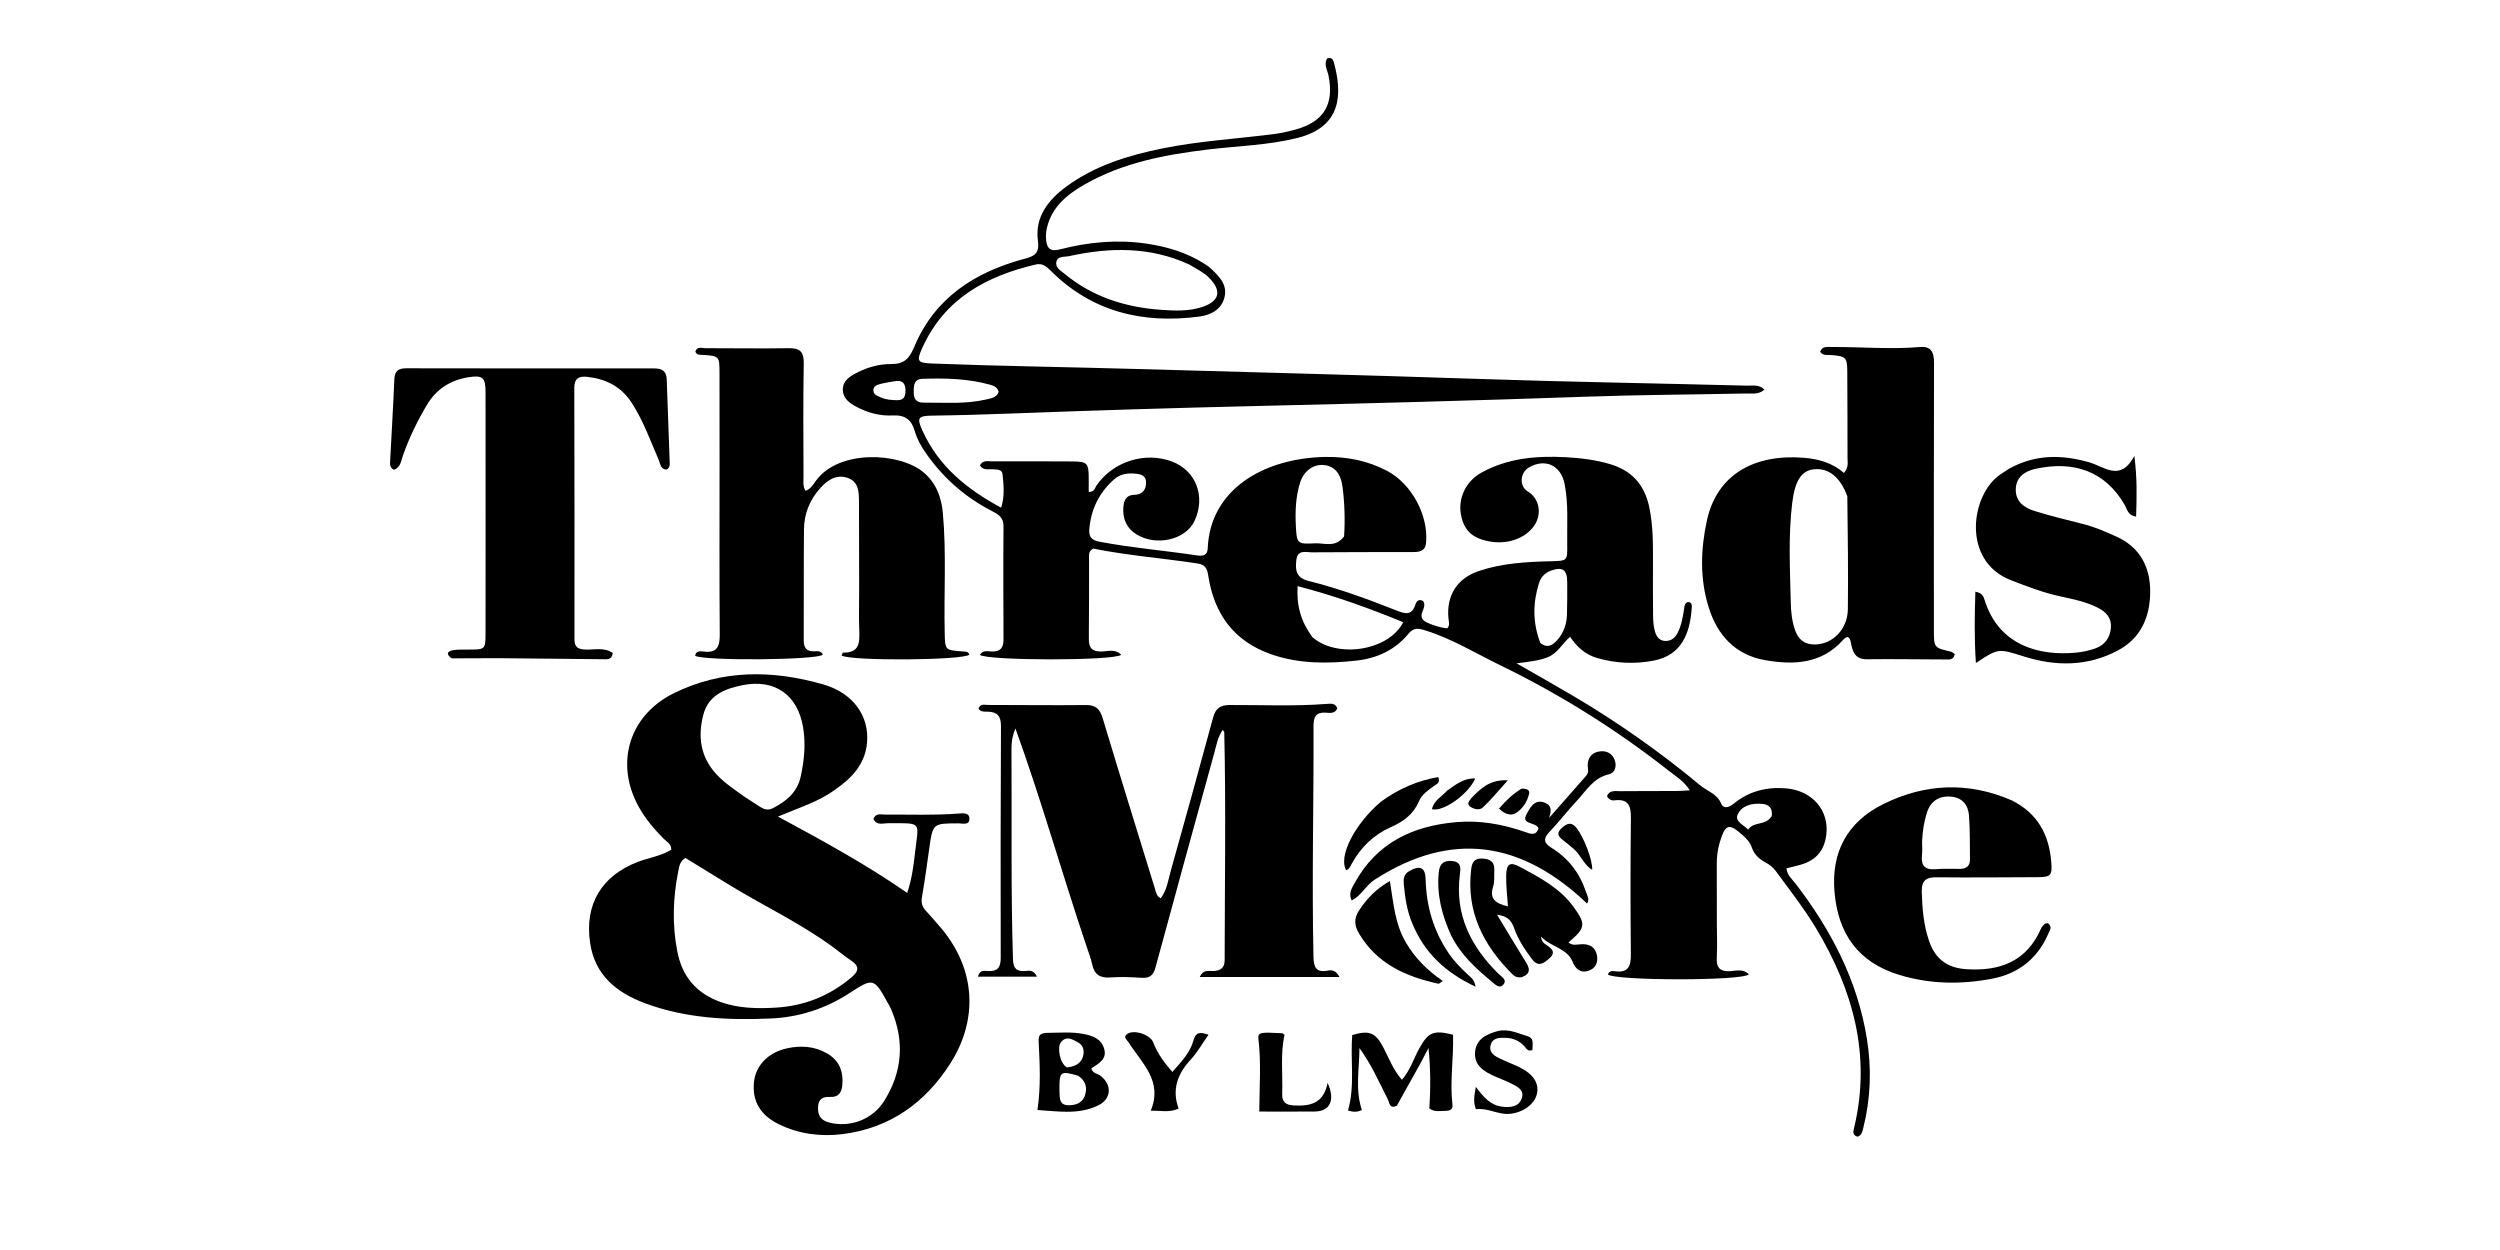
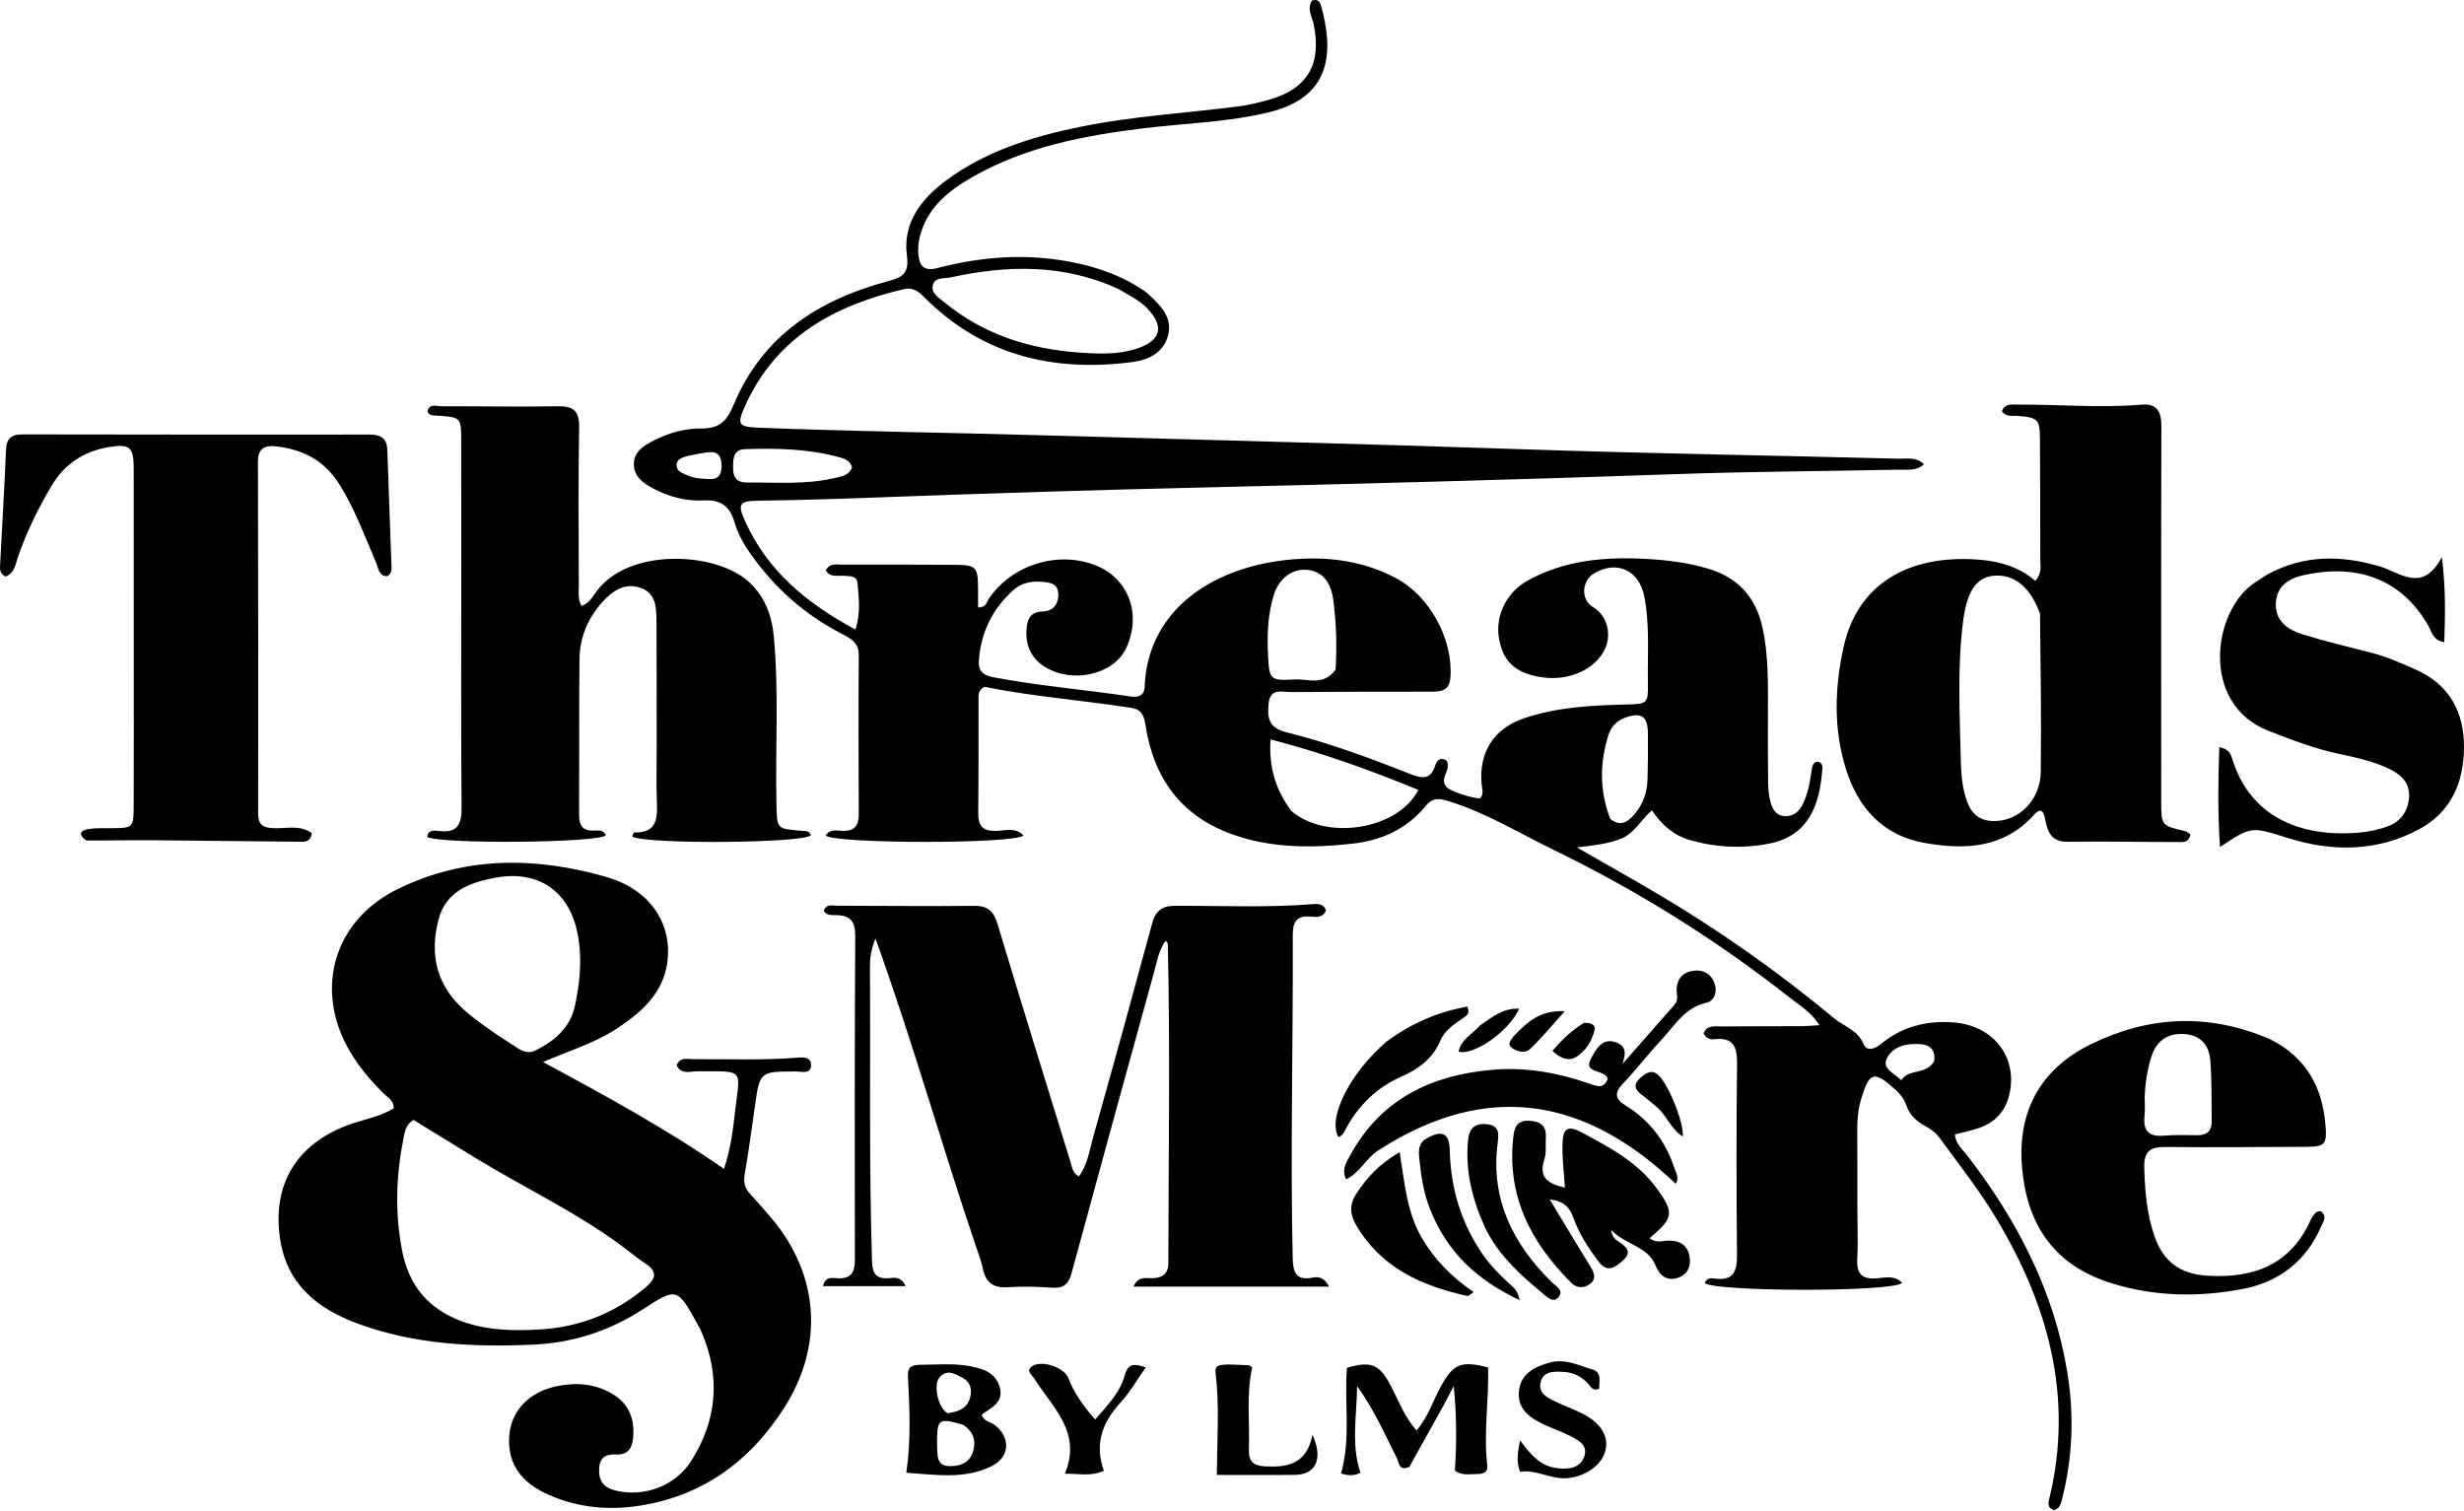
- <svg xmlns="http://www.w3.org/2000/svg" version="1.1" id="Layer_1" x="0px" y="0px" width="100%" viewBox="0 0 1024 512" enable-background="new 0 0 1024 512" xml:space="preserve">
+ <svg xmlns="http://www.w3.org/2000/svg" version="1.1" id="Layer_1" x="0px" y="0px" enable-background="new 0 0 1024 512" xml:space="preserve" viewBox="159.76 23.75 720.96 441.84">
  <path fill="#000000" opacity="1" stroke="none" d=" M703.223,377.999   C703.232,382.998 703.453,387.51 703.19,391.994   C702.937,396.289 704.387,398.127 708.883,397.772   C711.305,397.582 714.155,396.767 716.348,399.112   C713.276,401.84 661.734,401.715 658.588,399.17   C659.052,397.697 660.357,397.656 661.449,397.812   C667.153,398.628 668.044,395.521 668,390.724   C667.829,372.228 667.79,353.727 668.017,335.232   C668.08,330.169 667.113,327.099 661.266,327.827   C660.124,327.969 658.973,327.484 658.208,326.111   C659.229,323.503 661.639,324.092 663.616,324.069   C671.281,323.979 678.947,324.033 686.613,323.998   C688.238,323.99 689.863,323.83 692.143,323.704   C689.718,319.894 686.386,317.966 683.512,315.703   C662.096,298.841 639.001,284.406 614.593,272.538   C604.538,267.649 594.812,261.667 583.977,258.267   C581.221,257.402 579.121,256.847 576.934,259.532   C571.498,266.207 564.091,269.615 555.731,270.56   C543.923,271.894 532.107,271.987 520.658,267.989   C505.41,262.664 497.327,251.49 494.922,235.904   C494.49,233.103 493.818,231.311 490.666,230.827   C476.214,228.61 461.614,227.514 447.788,224.69   C445.944,225.742 446.08,226.994 446.077,228.125   C446.044,239.29 446.123,250.456 445.989,261.62   C445.943,265.462 447.373,266.971 451.298,266.857   C453.883,266.781 456.906,265.701 459.239,268.213   C456.104,270.728 404.425,270.647 401.363,268.238   C402.555,266.192 404.594,266.805 406.285,266.854   C409.76,266.954 411.046,265.298 411.034,262.006   C410.978,246.508 410.906,231.009 411.036,215.512   C411.067,211.922 408.916,210.66 406.295,209.315   C395.263,203.653 386.246,195.678 379.16,185.493   C377.236,182.727 375.607,179.791 374.689,176.597   C373.347,171.926 370.749,169.906 365.691,170.173   C360.506,170.447 355.453,169.108 350.786,166.622   C347.872,165.069 345.232,163.166 345.227,159.551   C345.222,155.846 348.146,154.13 350.999,152.66   C355.357,150.415 360.172,149.076 364.929,149.116   C370.354,149.161 372.458,146.906 374.469,142.084   C382.852,121.98 399.329,111.438 419.567,106.026   C423.945,104.855 425.808,103.728 425.116,98.45   C423.861,88.877 429.404,81.87 436.628,76.525   C448.388,67.825 462.073,63.648 476.242,60.776   C491.291,57.726 506.609,56.865 521.793,54.919   C524.913,54.519 528.021,53.809 531.049,52.943   C542.365,49.707 546.5,42.582 544.162,30.976   C543.699,28.678 542.065,26.325 543.661,23.91   C545.338,23.35 546.017,24.33 546.337,25.503   C549.784,38.126 549.923,51.946 531.232,56.553   C519.188,59.522 506.838,59.77 494.626,61.254   C477.023,63.393 459.713,66.664 444.083,75.662   C437.013,79.731 430.852,84.767 428.838,93.254   C428.461,94.843 428.339,96.562 428.477,98.189   C428.762,101.564 430.107,103.2 434.059,102.173   C445.76,99.133 457.647,98.016 469.708,99.808   C478.034,101.046 485.955,103.405 493.136,107.913   C494.121,108.531 495.11,109.185 495.953,109.977   C499.28,113.104 502.724,116.444 501.622,121.493   C500.473,126.756 496.016,129.026 491.272,129.656   C468.113,132.729 447.27,127.794 430.296,110.805   C428.473,108.981 426.829,107.737 424.262,108.338   C403.923,113.102 386.877,122.356 377.789,142.46   C375.306,147.952 375.744,148.653 381.772,148.89   C409.406,149.975 437.061,150.319 464.701,151.114   C511.486,152.46 558.28,153.601 605.055,155.188   C641.852,156.436 678.654,157.001 715.452,157.96   C717.829,158.022 720.462,157.336 722.715,159.582   C720.368,161.693 717.611,161.121 715.084,161.174   C693.43,161.626 671.764,161.708 650.122,162.472   C604.838,164.07 559.546,165.259 514.248,166.314   C481.277,167.082 448.31,168.089 415.354,169.337   C404.197,169.759 393.046,170.093 381.885,170.24   C375.884,170.319 375.419,171.149 377.986,176.719   C384.566,190.993 395.92,200.325 410.064,207.955   C411.632,203.064 411.053,198.645 410.65,194.308   C410.444,192.099 408.334,192.367 406.688,192.219   C404.83,192.052 402.633,192.834 401.381,190.611   C402.584,188.365 404.619,188.968 406.337,188.963   C417.169,188.927 428.002,188.95 438.834,189.007   C445.463,189.041 445.914,189.535 445.939,196.109   C445.946,197.89 445.94,199.671 445.94,201.487   C448.357,201.52 448.452,199.852 449.129,198.863   C455.846,189.046 469.05,184.852 480.118,189.069   C489.945,192.814 493.95,203.501 489.248,213.431   C485.636,221.056 473.772,223.866 465.636,218.958   C461.527,216.479 459.82,212.654 460.112,207.961   C460.29,205.106 461.119,202.752 464.747,202.672   C468.058,202.598 469.587,200.307 469.416,197.35   C469.241,194.31 466.571,194.085 464.17,193.945   C461.232,193.773 458.488,194.404 456.262,196.399   C450.152,201.873 446.796,208.724 446.175,216.923   C445.941,220.011 447.316,221.316 450.359,221.893   C463.629,224.408 477.09,225.508 490.425,227.515   C492.718,227.86 494.569,227.433 494.672,224.718   C495.597,200.453 517.625,187.686 542.643,187.168   C551.514,186.984 560.226,188.657 568.232,192.914   C578.198,198.213 585.061,210.973 584.129,222.129   C583.809,225.96 581.304,226.117 578.499,226.122   C564.833,226.147 551.168,226.117 537.503,226.233   C534.942,226.255 531.435,224.953 530.966,229.462   C530.54,233.554 530.821,236.673 536.045,237.972   C548.334,241.027 560.245,245.41 572.018,250.061   C575.663,251.501 578.296,252.177 579.757,247.603   C580.105,246.515 580.862,245.425 582.366,245.933   C583.317,246.254 583.428,247.115 583.39,247.983   C583.299,250.012 581.101,251.923 583.075,254.071   C584.107,255.194 589.75,257.147 592.764,257.371   C594.048,256.106 593.404,254.592 593.273,253.147   C592.43,243.848 596.856,236.897 605.699,233.9   C615.289,230.649 625.277,230.128 635.283,229.881   C641.936,229.716 642.034,229.77 641.93,223.152   C641.8,214.836 642.498,206.482 640.862,198.225   C639.354,190.619 632.962,187.617 626.302,191.434   C622.496,193.615 622.232,199.228 625.835,201.348   C630.314,203.983 631.647,210.06 628.773,214.746   C625.29,220.423 617.55,223.263 609.768,221.718   C602.911,220.357 599.601,217.173 598.406,210.791   C597.151,204.092 600.401,197.106 606.845,193.557   C617.578,187.644 629.327,186.634 641.255,187.266   C647.392,187.592 653.513,188.337 659.481,190.105   C668.343,192.73 673.544,198.512 675.486,207.486   C677.231,215.547 677.064,223.703 677.053,231.863   C677.043,238.696 677.015,245.529 677.098,252.361   C677.122,254.342 677.28,256.377 677.775,258.283   C678.328,260.413 679.406,262.439 682.044,262.537   C684.473,262.627 686.144,261.247 687.183,259.179   C688.773,256.012 689.342,252.551 689.843,249.081   C689.986,248.096 690.13,247.078 691.26,246.608   C692.624,246.515 693.04,247.558 692.979,248.518   C692.268,259.621 688.749,268.353 677.397,270.576   C669.654,272.092 661.789,271.732 654.14,269.511   C649.488,268.161 645.987,265.129 643.102,260.832   C639.854,263.622 638.02,267.596 633.96,269.188   C630.245,270.645 626.344,271.057 621.163,271.693   C629.558,276.514 636.889,280.635 644.134,284.903   C662.545,295.75 679.964,308.012 696.403,321.676   C699.331,324.11 703.313,325.077 705.027,329.228   C705.926,331.405 708.232,330.751 710.083,329.225   C716.318,324.085 723.579,322.249 731.557,322.91   C742.309,323.8 749.354,331.961 748.042,342.034   C747.171,348.72 743.516,352.729 736.779,354.396   C735.179,354.791 733.583,355.203 731.754,355.665   C731.993,358.547 734.08,360.131 735.536,362.029   C750.043,380.94 760.809,401.563 764.667,425.369   C766.664,437.684 766.246,449.902 763.199,462.012   C762.84,463.436 762.61,464.992 760.852,465.59   C758.437,464.877 759.186,463.081 759.546,461.547   C766.447,432.144 759,405.502 743.922,380.34   C738.945,372.036 732.955,364.435 727.248,356.64   C726.129,355.112 724.672,354.067 723.037,353.194   C720.45,351.813 718.464,349.881 717.498,347.032   C716.836,345.081 715.546,343.643 714.013,342.273   C708.109,337 706.725,337.37 704.385,345.12   C703.512,348.012 703.176,350.978 703.192,354.003   C703.232,361.835 703.216,369.667 703.223,377.999  M487.109,108.344   C471.132,100.965 454.614,101.254 437.875,104.915   C436.02,105.321 433.345,104.79 432.723,107.12   C432.071,109.566 434.466,110.848 436.076,112.178   C447.528,121.636 460.99,125.875 475.556,126.903   C481.165,127.299 486.862,127.559 492.363,125.763   C499.593,123.403 500.575,119.116 495.172,113.699   C493.022,111.543 490.294,110.268 487.109,108.344  M537.537,260.956   C547.559,269.757 568.737,266.688 574.755,254.858   C560.793,249.111 546.724,244.026 531.508,240.086   C531.009,248.083 532.842,254.553 537.537,260.956  M550.539,219.698   C550.974,212.884 550.772,206.094 549.884,199.318   C549.17,193.864 546.545,190.827 542.096,190.468   C537.888,190.128 534.02,192.936 532.531,197.654   C530.709,203.426 530.48,209.43 530.778,215.389   C531.144,222.684 531.355,222.923 538.624,222.547   C542.529,222.346 547,224.489 550.539,219.698  M630.914,263.344   C633.944,265.832 636.218,264.123 638.142,261.833   C640.567,258.948 641.73,255.475 641.823,251.714   C641.933,247.228 641.99,242.738 641.93,238.252   C641.865,233.304 639.992,232.066 635.368,233.696   C632.822,234.593 631.131,236.386 630.357,238.881   C627.889,246.837 627.674,254.821 630.914,263.344  M374.266,160.42   C374.176,163.162 375.137,164.935 378.229,164.917   C386.713,164.867 395.238,165.597 403.625,163.69   C405.808,163.193 408.253,162.929 409.067,160.459   C408.43,158.448 406.904,157.964 405.506,157.575   C396.408,155.043 387.092,154.847 377.737,155.168   C374.838,155.267 374.172,157.134 374.266,160.42  M725.709,334.238   C726.126,331.141 724.672,329.457 721.66,329.247   C717.653,328.966 713.566,329.817 711.794,333.524   C710.406,336.428 713.986,337.727 716.062,339.808   C718.369,336.268 723.191,338.395 725.709,334.238  M360.984,157.157   C359.371,157.605 357.526,158.06 357.758,160.174   C357.938,161.819 359.655,162.257 361.003,162.859   C363.008,163.753 365.139,163.836 367.278,163.925   C370.141,164.044 370.929,162.449 370.89,159.888   C370.85,157.269 369.861,155.759 367.069,156.069   C365.282,156.268 363.515,156.65 360.984,157.157  z" />
  <path fill="#000000" opacity="1" stroke="none" d=" M342.232,323.308   C335.347,328.419 327.467,330.728 318.651,334.469   C337.217,344.505 354.646,353.971 371.593,365.747   C373.576,359.794 374.216,354.416 374.825,349.057   C376.266,336.36 377.997,337.197 363.794,337.183   C361.713,337.181 359.074,338.272 357.742,335.427   C358.769,332.917 360.863,333.655 362.539,333.647   C372.529,333.597 382.522,334.006 392.508,333.243   C394.348,333.102 397.212,332.675 397.075,335.561   C396.953,338.119 394.259,337.242 392.585,337.246   C382.03,337.265 382.058,337.239 380.601,347.7   C379.683,354.29 378.769,360.884 377.634,367.438   C377.252,369.645 377.674,371.327 379.116,372.926   C381.347,375.399 383.583,377.871 385.715,380.43   C399.479,396.948 400.824,417.394 389.288,435.528   C378.98,451.731 364.521,462.015 345.357,464.504   C336.431,465.663 327.398,464.576 319.044,460.505   C311.474,456.816 308.068,451.103 308.818,443.345   C309.483,436.474 314.612,431.025 322.515,429.359   C328.174,428.166 333.783,428.507 338.953,431.586   C343.824,434.487 345.48,438.932 345.027,444.325   C344.78,447.276 343.601,449.49 340.087,449.302   C337.217,449.149 335.266,449.972 335.075,453.343   C334.873,456.911 336.254,458.957 339.785,459.836   C348.042,461.893 357.237,458.688 362.04,451.128   C369.607,439.217 370.636,426.555 365.037,413.484   C364.71,412.721 364.301,411.99 363.899,411.261   C357.882,400.356 357.795,400.411 347.683,406.946   C337.975,413.218 327.263,416.662 315.707,417.171   C298.302,417.939 281.043,417.134 264.471,411.03   C252.707,406.698 243.728,399.588 241.718,386.291   C239.321,370.436 246.446,358.582 261.474,352.956   C265.953,351.279 270.807,350.587 274.949,348.04   C275.042,345.647 273.141,344.828 271.916,343.605   C266.683,338.379 262.122,332.683 259.382,325.733   C252.887,309.26 259.329,292.264 275.791,284.053   C295.6,274.172 316.436,274.376 337.137,280.315   C349.661,283.908 356.107,293.455 355.137,304.254   C354.376,312.723 349.228,318.491 342.232,323.308  M295.167,410.44   C302.541,413.049 310.194,413.182 317.848,412.72   C329.486,412.017 339.802,407.922 348.765,400.327   C351.906,397.666 352.025,395.723 348.579,393.423   C346.094,391.764 343.79,389.838 341.381,388.064   C327.943,378.167 312.813,371.088 298.644,362.409   C292.598,358.705 286.559,354.991 280.724,351.409   C278.278,353.023 278.168,355.144 277.788,357.034   C275.603,367.898 275.306,378.825 277.424,389.719   C279.34,399.567 284.763,406.674 295.167,410.44  M305.061,326.424   C307.15,327.78 309.232,329.147 311.333,330.487   C312.948,331.517 314.605,332.02 316.491,331.071   C322.05,328.274 326.553,324.502 327.958,318.113   C329.426,311.437 330.089,304.745 328.937,297.865   C326.73,284.682 317.451,278.022 304.266,280.628   C296.972,282.07 290.213,284.651 288.091,292.727   C285.727,301.727 286.903,310.189 293.597,317.31   C296.814,320.731 300.687,323.31 305.061,326.424  z" />
  <path fill="#000000" opacity="1" stroke="none" d=" M445.125,387.828   C435.133,358.294 426.835,328.616 415.917,298.337   C414.493,301.907 414.286,304.388 414.303,306.903   C414.488,335.558 414.017,364.216 414.909,392.868   C415.024,396.57 416.29,398.024 419.954,397.72   C421.477,397.594 423.369,397.099 424.748,400.055   C416.462,400.055 408.625,400.055 400.569,400.055   C401.266,397.102 403.27,397.668 404.721,397.747   C408.671,397.96 409.903,396.178 409.895,392.371   C409.826,360.71 409.834,329.05 409.996,297.39   C410.018,293.295 408.487,291.613 404.583,291.498   C403.333,291.461 401.864,291.755 400.791,290.309   C401.428,288.083 403.357,288.751 404.812,288.751   C418.142,288.748 431.474,288.942 444.802,288.784   C448.957,288.734 450.557,290.51 451.689,294.278   C458.683,317.556 465.909,340.765 473.066,363.995   C473.494,365.384 473.612,366.966 475.439,367.935   C478.009,364.535 478.514,360.354 479.603,356.489   C485.473,335.654 491.223,314.785 496.887,293.893   C497.876,290.246 499.755,288.788 503.59,288.773   C516.914,288.72 530.25,289.359 543.565,288.309   C545.147,288.184 546.967,287.971 547.755,290.115   C546.837,292.38 544.784,292.04 543.096,291.918   C539.01,291.623 538.01,293.641 538.023,297.342   C538.139,328.822 537.301,360.302 537.998,391.786   C538.095,396.152 538.98,398.501 543.917,397.551   C545.43,397.26 547.258,397.388 548.622,400.185   C529.325,400.185 510.63,400.185 491.413,400.185   C492.86,396.967 495.103,397.789 496.873,397.738   C499.88,397.652 501.613,396.488 501.617,393.293   C501.651,362.14 502.179,330.987 501.455,299.836   C501.452,299.711 501.279,299.589 500.817,298.98   C498.793,301.854 498.284,305.098 497.448,308.123   C489.336,337.489 481.272,366.868 473.294,396.27   C472.454,399.364 471.009,400.737 467.695,400.515   C463.38,400.226 459.017,400.056 454.713,400.371   C450.399,400.687 448.178,399.015 447.33,394.878   C446.864,392.605 445.973,390.42 445.125,387.828  z" />
  <path fill="#000000" opacity="1" stroke="none" d=" M351.911,242   C351.894,229.507 351.902,217.513 351.846,205.52   C351.826,201.441 351.713,197.109 346.9,195.645   C342.343,194.258 338.868,196.724 335.948,199.969   C331.652,204.745 329.366,210.426 329.308,216.803   C329.17,231.958 329.278,247.116 329.206,262.273   C329.191,265.407 330.386,266.928 333.633,266.765   C334.893,266.702 336.372,266.558 337.033,268.158   C334.752,270.375 288.723,270.784 284.729,268.615   C285.076,266.43 286.902,266.719 288.21,266.881   C293.794,267.573 294.849,264.762 294.81,259.819   C294.621,236 294.733,212.179 294.732,188.359   C294.731,176.533 294.727,164.706 294.707,152.879   C294.695,145.853 294.679,145.861 287.817,145.352   C286.714,145.27 285.409,145.574 284.817,144.024   C285.518,141.719 287.504,142.623 288.938,142.618   C300.264,142.585 311.594,142.83 322.916,142.616   C327.657,142.527 329.305,144.037 329.215,148.922   C328.933,164.407 329.085,179.902 329.12,195.393   C329.124,197.173 328.761,199.042 329.925,201.039   C332.117,200.297 333.182,198.3 334.36,196.704   C343.627,184.148 368.352,185.173 378.258,193.465   C383.45,197.811 385.599,203.651 386.195,210.148   C387.688,226.437 386.586,242.774 386.95,259.086   C387.11,266.252 386.974,266.252 394.129,266.818   C395.252,266.907 396.531,266.699 397.049,268.14   C394.643,270.479 348.768,270.842 344.712,268.51   C344.917,268.098 345.134,267.309 345.331,267.314   C352.228,267.495 352.14,262.926 351.946,257.989   C351.745,252.833 351.908,247.663 351.911,242  z" />
  <path fill="#000000" opacity="1" stroke="none" d=" M758.123,263.211   C757.444,259.971 756.196,260.714 754.781,262.276   C745.971,272.004 734.567,272.432 722.952,270.395   C710.798,268.264 703.427,260.213 699.848,248.678   C696.208,236.949 696.567,225.118 699.154,213.184   C703.189,194.571 718.288,185.842 738.964,187.512   C744.953,187.996 750.66,189.661 755.265,193.711   C757.334,191.425 756.736,189.331 756.74,187.425   C756.762,175.771 756.693,164.116 756.646,152.461   C756.621,146.341 756.146,145.877 749.787,145.415   C748.364,145.312 746.747,145.813 745.514,144.075   C746.366,141.648 748.602,142.147 750.388,142.136   C762.362,142.062 774.334,143.172 786.313,142.139   C790.985,141.736 792.187,144.244 792.174,148.568   C792.066,185.031 792.118,221.495 792.124,257.959   C792.125,265.326 792.132,265.311 799.125,266.921   C799.693,267.052 800.171,267.576 800.667,267.902   C800.182,270.531 798.242,270.114 796.728,270.114   C786.072,270.111 775.414,269.884 764.762,270.034   C760.031,270.101 758.84,267.275 758.123,263.211  M756.662,203.321   C753.798,195.382 748.911,191.489 742.762,192.25   C737.802,192.863 735.204,197.086 734.122,205.788   C732.431,219.392 733.191,233.031 733.496,246.654   C733.585,250.595 733.964,254.631 735.384,258.434   C736.762,262.125 739.267,264.001 743.323,263.979   C750.56,263.939 756.776,257.807 756.88,249.579   C757.073,234.446 756.845,219.308 756.662,203.321  z" />
  <path fill="#000000" opacity="1" stroke="none" d=" M184.97,269.657   C182.264,267.666 183.647,266.655 185.563,266.331   C187.675,265.973 189.873,266.071 192.034,266.066   C198.712,266.053 198.854,265.995 198.878,259.5   C198.926,246.343 198.901,233.186 198.901,220.028   C198.901,200.209 198.915,180.39 198.884,160.571   C198.874,154.577 197.671,153.563 191.707,154.548   C184.408,155.754 178.704,159.392 174.871,165.837   C170.945,172.438 167.604,179.293 165.054,186.556   C164.294,188.719 164.087,191.528 161.333,192.432   C159.411,191.412 159.758,189.776 159.829,188.346   C160.377,177.378 161.081,166.416 161.513,155.444   C161.65,151.965 163.117,150.842 166.431,150.849   C200.24,150.92 234.049,150.919 267.858,150.897   C270.995,150.895 272.973,151.863 273.088,155.374   C273.453,166.521 273.909,177.665 274.285,188.811   C274.328,190.08 274.588,191.539 272.978,192.349   C270.533,192.238 270.504,190.002 269.844,188.473   C266.415,180.534 263.52,172.367 258.77,165.031   C254.433,158.334 248.19,155.19 240.499,154.348   C237.031,153.968 235.22,155.051 235.231,158.938   C235.325,193.247 235.332,227.556 235.299,261.865   C235.296,264.89 236.573,265.878 239.476,266.049   C243.305,266.275 247.421,264.946 250.979,267.486   C250.625,270.478 248.45,270.027 246.776,270.015   C232.457,269.912 218.139,269.689 203.82,269.588   C197.668,269.544 191.514,269.704 184.97,269.657  z" />
  <path fill="#000000" opacity="1" stroke="none" d=" M824,327.82   C834.591,333.108 839.253,341.841 840.181,352.863   C840.671,358.683 840.048,359.269 834.341,359.292   C820.677,359.349 807.012,359.487 793.35,359.339   C788.929,359.291 787.036,360.612 787.162,365.336   C787.344,372.218 787.912,378.984 790.176,385.501   C792.754,392.922 797.683,396.477 805.429,396.982   C819.125,397.875 830.092,393.848 835.984,380.388   C836.304,379.656 836.889,378.998 837.481,378.445   C837.779,378.167 838.369,378.203 838.784,378.108   C840.824,379.642 839.536,381.169 838.921,382.595   C834.545,392.737 826.616,398.829 816.05,400.863   C803.341,403.311 790.536,403.148 777.989,399.335   C761.103,394.203 752.827,382.468 751.394,365.168   C750.079,349.298 756.425,336.714 771.494,329.303   C788.433,320.972 806.015,320.05 824,327.82  M787.285,344.726   C787.284,346.555 787.446,348.402 787.25,350.21   C786.788,354.472 788.367,356.418 792.845,356.026   C796.147,355.738 799.49,355.891 802.815,355.889   C805.436,355.887 806.929,354.693 806.898,352.005   C806.829,346.024 806.945,340.024 806.5,334.069   C806.171,329.673 803.757,326.631 798.923,326.29   C794.07,325.947 790.667,328.26 789.205,333.035   C788.132,336.539 787.489,340.137 787.285,344.726  z" />
  <path fill="#000000" opacity="1" stroke="none" d=" M823.056,191.899   C833.846,186 844.667,186.18 855.835,189.394   C861.942,191.152 868.528,197.544 874.23,186.756   C875.424,196.02 875.206,203.618 874.949,211.634   C871.581,211.123 871.317,208.635 870.346,206.938   C862.299,192.875 849.185,188.56 833.54,192.083   C829.121,193.079 825.749,195.572 825.656,200.491   C825.562,205.447 829.153,207.985 833.269,209.274   C839.935,211.363 846.748,212.991 853.525,214.711   C858.077,215.866 862.322,217.775 866.59,219.656   C876.493,224.021 880.762,232.163 880.717,242.403   C880.673,252.608 876.999,261.408 867.387,266.485   C855.023,273.016 842.077,272.993 829.068,268.912   C818.552,265.613 818.621,265.392 809.327,271.57   C808.629,261.329 808.797,251.979 809.119,242.353   C812.162,242.937 812.518,244.57 812.943,245.916   C818.851,264.658 835.639,268.696 850.229,267.334   C853.018,267.073 855.856,266.464 858.48,265.497   C862.227,264.116 864.315,261.088 864.635,257.115   C864.959,253.097 862.644,250.628 859.251,248.916   C854.432,246.485 849.206,245.413 844,244.296   C836.968,242.787 830.313,240.226 823.622,237.628   C803.327,229.746 807.218,202.429 819.404,194.292   C820.512,193.552 821.621,192.813 823.056,191.899  z" />
  <path fill="#000000" opacity="1" stroke="none" d=" M623.438,400.224   C621.669,400.587 620.481,400.045 619.491,399.06   C607.588,387.208 600.51,373.477 602.591,356.093   C602.945,353.135 603.933,351.497 607.238,351.666   C610.491,351.832 612.264,353.109 612.068,356.531   C611.945,358.69 612.276,360.995 611.629,362.982   C609.878,368.358 612.726,370.089 617.651,371.243   C617.371,366.747 616.839,362.659 616.935,358.586   C617.05,353.668 618.515,352.886 622.784,355.189   C630.849,359.538 638.979,363.799 644.567,371.515   C649.659,378.545 649.524,380.064 642.43,386.022   C644.216,387.572 646.233,386.746 648.075,386.735   C651.375,386.716 653.571,388.133 654.128,391.439   C654.589,394.174 653.616,396.51 650.917,397.533   C647.568,398.802 645.336,396.957 644.194,394.071   C641.922,388.33 635.643,388.153 631.14,383.601   C631.571,386.008 632.564,386.468 633.412,387.047   C635.489,388.464 637.46,389.981 634.692,392.474   C632.497,394.45 630.15,396.344 627.574,392.949   C624.543,388.954 621.791,384.775 620.118,380.009   C619.101,377.113 617.412,375.159 613.194,374.67   C617.37,381.564 621.134,387.899 625.03,394.15   C626.613,396.689 627.072,398.753 623.438,400.224  z" />
  <path fill="#000000" opacity="1" stroke="none" d=" M563.22,360.214   C559.438,362.588 557.723,366.803 553.643,368.823   C552.198,365.855 553.773,363.699 554.877,361.68   C563.889,345.2 578.723,338.239 596.64,336.734   C606.215,335.929 615.554,337.598 624.617,340.754   C626.867,341.538 629.12,342.532 630.179,339.296   C629.199,336.549 622.822,337.941 625.274,333.488   C626.552,331.168 628.467,326.965 632.891,328.842   C635.795,330.074 635.377,332.332 634.496,335.034   C639.58,329.25 644.661,323.462 649.751,317.683   C651.049,316.209 650.212,314.521 650.338,312.916   C650.576,309.858 652.431,308.067 655.459,307.749   C658.248,307.457 660.39,308.681 661.382,311.325   C662.339,313.874 661.421,316.618 659.04,317.145   C652.652,318.561 649.772,323.838 645.884,327.991   C642.021,332.118 638.583,336.645 634.677,340.728   C631.98,343.548 632.298,345.305 635.524,347.287   C642.454,351.542 647.095,357.692 649.647,365.4   C650.141,366.891 651.193,368.393 650.056,370.093   C623.696,344.946 595.067,339.775 563.22,360.214  z" />
  <path fill="#000000" opacity="1" stroke="none" d=" M572.142,452.924   C569.046,454.325 569.131,451.659 568.446,450.295   C564.875,443.194 561.65,435.911 556.838,429.295   C556.794,437.797 555.003,446.255 557.823,454.648   C555.935,455.641 554.032,455.487 552.143,454.855   C555.074,444.628 553.063,434.215 553.866,423.948   C560.96,421.863 563.424,422.949 566.661,429.121   C568.949,433.483 570.641,438.223 574.233,442.285   C577.647,438.36 579.007,433.667 581.285,429.518   C584.969,422.81 587.153,421.787 595.167,423.833   C595.463,433.373 593.798,442.959 594.929,452.558   C595.172,454.625 593.537,455.027 591.954,455.019   C589.84,455.008 587.615,455.583 585.464,454.046   C585.984,445.909 585.989,437.674 585.116,429.262   C581.075,437.25 576.536,444.845 572.142,452.924  z" />
  <path fill="#000000" opacity="1" stroke="none" d=" M428.506,423.071   C433.935,423.041 438.905,422.543 443.898,423.53   C447.749,424.291 451.087,425.522 452.263,429.578   C453.554,434.034 449.857,435.619 447.014,437.616   C447.501,439.657 449.511,439.689 450.746,440.628   C455.553,444.283 455.282,450.074 449.902,452.728   C441.879,456.687 433.468,455.194 424.94,454.655   C426.371,444.971 425.889,435.843 425.439,426.74   C425.322,424.38 425.691,423.248 428.506,423.071  M441.681,440.664   C434.275,438.489 433.883,438.789 433.955,446.567   C433.956,446.733 433.951,446.899 433.96,447.063   C434.11,449.688 433.732,452.704 437.732,452.716   C441.493,452.727 444.155,451.176 444.748,447.198   C445.112,444.756 444.415,442.609 441.681,440.664  M437.021,437.229   C440.165,436.833 442.92,435.824 443.697,432.31   C444.161,430.21 443.611,428.094 441.722,427.069   C439.516,425.873 436.898,424.042 434.591,426.833   C432.867,428.919 434.116,435.607 437.021,437.229  z" />
  <path fill="#000000" opacity="1" stroke="none" d=" M575.866,386.089   C579.701,392.589 584.733,397.529 590.953,401.8   C589.894,402.49 589.464,403.001 589.161,402.935   C575.801,400.018 563.956,394.768 556.606,382.276   C554.684,379.008 554.575,376.147 556.614,373.011   C559.711,368.246 563.449,364.218 569.299,360.848   C570.767,369.885 571.337,378.378 575.866,386.089  z" />
  <path fill="#000000" opacity="1" stroke="none" d=" M565.517,328.456   C572.828,323.09 580.582,319.761 589.112,318.271   C590.042,320.632 588.498,321.134 587.515,321.831   C585.056,323.574 582.431,325.351 581.258,328.107   C578.949,333.536 574.885,336.496 569.631,338.827   C562.661,341.92 557.276,347.108 553.605,353.918   C553.062,354.924 552.643,356.064 551.371,356.43   C548.152,350.843 554.716,337.705 565.517,328.456  z" />
  <path fill="#000000" opacity="1" stroke="none" d=" M613.622,422.289   C618.194,421.312 621.876,423.354 625.651,424.42   C628.602,425.254 627.625,428.029 627.675,430.112   C625.623,430.799 625.191,429.415 624.479,428.633   C622.462,426.419 619.978,425.229 617.01,425.118   C614.302,425.016 611.279,424.891 610.52,428.266   C609.835,431.314 612.381,432.63 614.659,433.729   C617.206,434.957 619.879,435.923 622.419,437.165   C627.986,439.886 630.446,443.676 629.556,447.919   C628.639,452.291 623.751,455.799 618.269,456.24   C613.521,456.622 609.353,453.654 604.554,454.357   C603.403,451.561 603.778,449.098 604.508,445.161   C607.787,449.592 610.597,452.693 615.199,453.29   C618.663,453.739 622.022,453.349 623.266,450.029   C624.644,446.351 621.195,444.899 618.512,443.567   C616.429,442.532 614.218,441.756 612.095,440.797   C607.831,438.87 603.799,436.418 604.174,431.055   C604.544,425.775 608.593,423.602 613.622,422.289  z" />
  <path fill="#000000" opacity="1" stroke="none" d=" M594.477,383.343   C590.572,374.873 588.441,366.438 589.305,357.389   C589.635,353.927 591.201,352.329 594.811,352.67   C598.642,353.032 598.282,355.744 597.968,358.181   C595.848,374.632 602.417,387.647 613.758,398.859   C614.948,400.037 617.418,401.23 615.826,403.221   C614.25,405.193 612.432,403.236 611.134,402.164   C604.704,396.85 598.512,391.293 594.477,383.343  z" />
  <path fill="#000000" opacity="1" stroke="none" d=" M519.213,422.97   C521.465,423.043 523.292,423.094 525.116,423.207   C525.404,423.225 525.674,423.53 526.148,423.822   C524.391,431.761 525.471,439.895 525.186,447.987   C525.066,451.387 526.581,452.614 529.951,452.786   C536.487,453.12 542.084,452.168 543.797,443.534   C547.059,450.788 544.634,455.199 538.642,455.271   C531.049,455.362 523.454,455.293 515.798,455.293   C515.884,444.65 516.604,435.023 515.432,425.42   C515.109,422.772 517.205,423.157 519.213,422.97  z" />
  <path fill="#000000" opacity="1" stroke="none" d=" M462.264,426.927   C461.409,425.769 460.13,424.89 461.433,423.721   C464.004,421.415 471.116,423.666 472.376,426.981   C474.037,431.35 476.71,435.087 480.19,439.067   C483.882,434.896 487.467,431.171 488.854,426.141   C489.834,422.585 491.639,422.692 494.994,423.83   C492.419,427.482 490.407,431.099 487.675,434.052   C482.276,439.887 479.927,446.32 482.76,454.073   C478.846,455.854 475.475,454.838 471.341,454.946   C476.413,442.702 467.687,435.566 462.264,426.927  z" />
  <path fill="#000000" opacity="1" stroke="none" d=" M578.49,378.265   C576.242,372.941 575.526,367.673 575.012,362.374   C574.8,360.192 574.867,358.128 577.242,356.791   C581.651,354.31 583.837,355.225 583.956,360.271   C584.217,371.383 587.252,381.527 593.556,390.706   C595.741,393.888 598.433,396.575 601.219,399.197   C602.384,400.294 603.906,401.14 604.394,404.159   C592.169,398.398 583.519,390.469 578.49,378.265  z" />
  <path fill="#000000" opacity="1" stroke="none" d=" M644.422,347.565   C643.007,346.386 641.887,345.403 640.697,344.514   C638.642,342.978 637.036,341.522 639.775,339.077   C642.003,337.087 643.776,336.536 645.891,339.313   C648.708,343.013 652.345,352.095 652.16,356.277   C648.624,354.174 647.548,350.161 644.422,347.565  z" />
  <path fill="#000000" opacity="1" stroke="none" d=" M592.834,323.76   C596.455,321.235 599.673,318.629 604.259,318.879   C601.391,325.372 591.181,332.633 586.532,331.451   C587.249,327.891 590.48,326.383 592.834,323.76  z" />
  <path fill="#000000" opacity="1" stroke="none" d=" M602.779,326.78   C606.618,322.866 610.235,319.255 617.604,319.613   C613.653,323.988 610.736,327.588 607.391,330.733   C606.11,331.938 603.819,331.552 602.228,330.417   C600.624,329.272 601.731,328.114 602.779,326.78  z" />
  <path fill="#000000" opacity="1" stroke="none" d=" M623.204,323.031   C625.025,322.951 626.675,323.448 626.339,325.018   C625.631,328.325 623.696,331.304 620.895,333.028   C618.734,334.358 616.151,333.346 613.997,331.184   C616.733,328.024 619.534,325.299 623.204,323.031  z" />
</svg>
